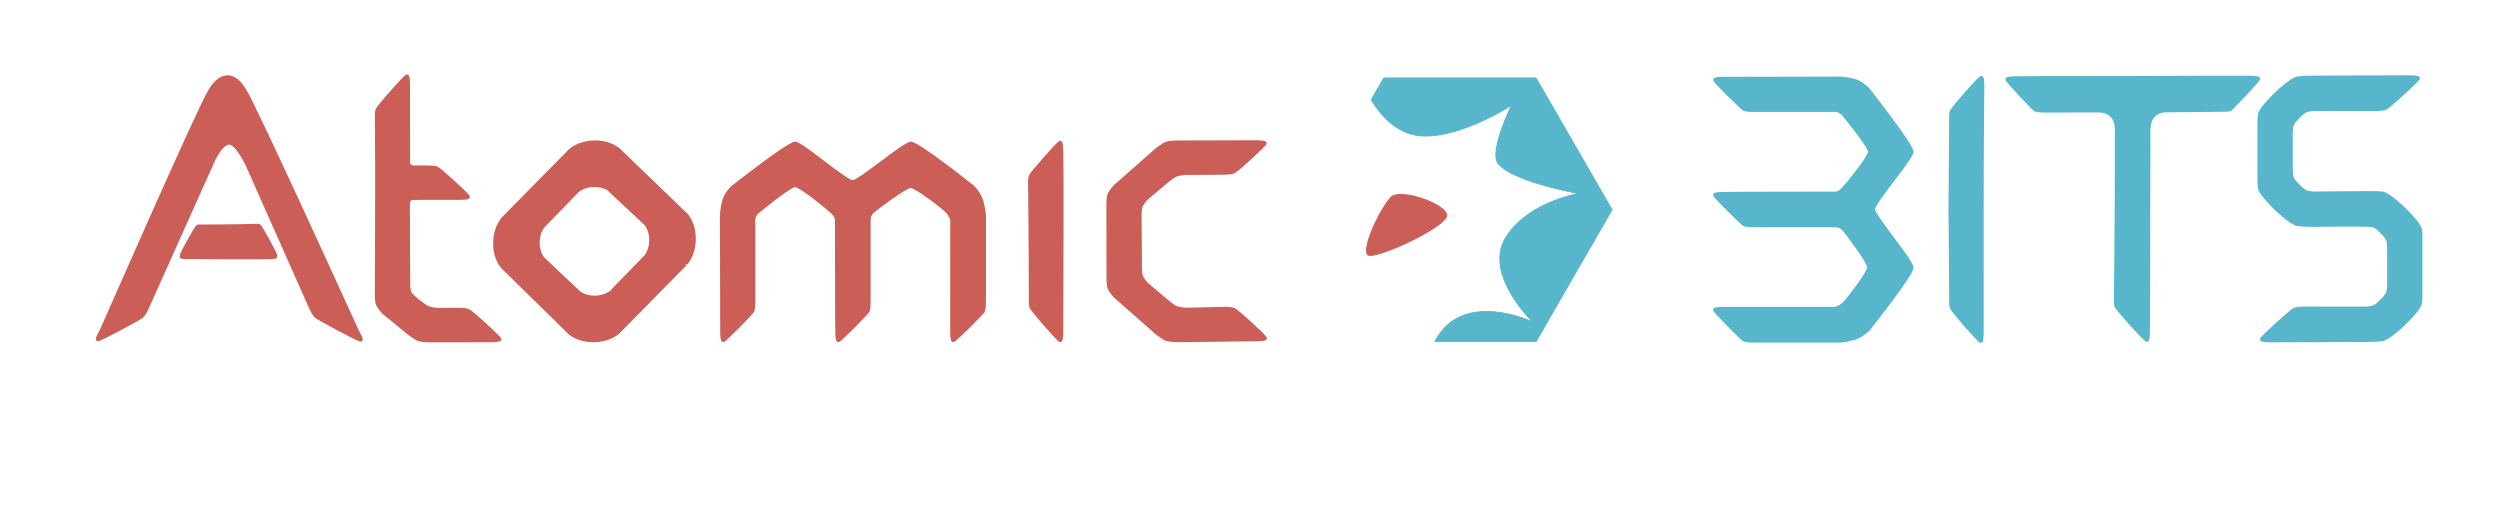
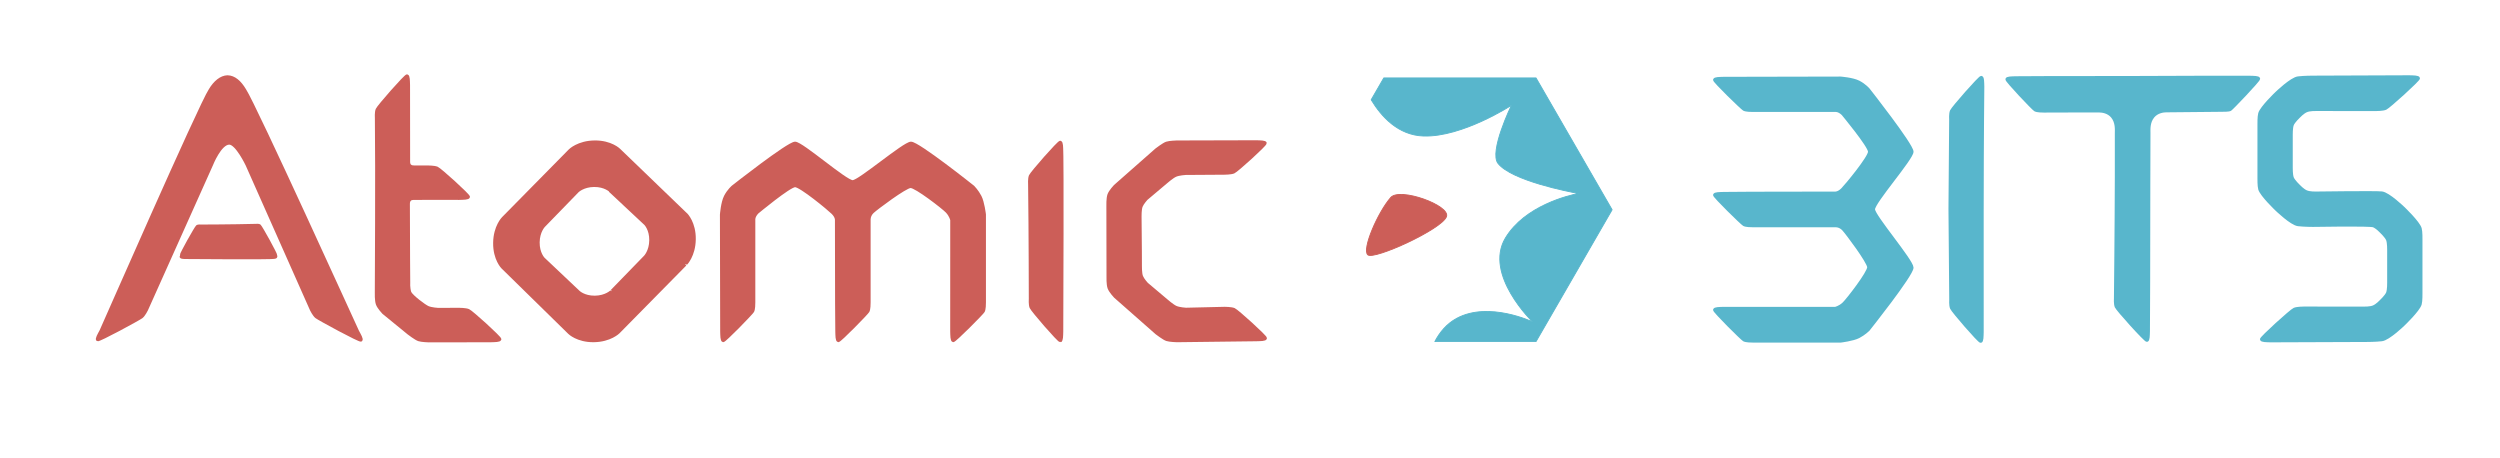
- <svg xmlns="http://www.w3.org/2000/svg" width="100%" height="100%" viewBox="0 0 2732 570" version="1.1" xml:space="preserve" style="fill-rule:evenodd;clip-rule:evenodd;">
+ <svg xmlns="http://www.w3.org/2000/svg" width="100%" height="100%" viewBox="0 0 2732 500" version="1.1" xml:space="preserve" style="fill-rule:evenodd;clip-rule:evenodd;">
  <g id="Final">
    <g>
      <path d="M2401.76,84.281C2416.86,84.248 2431.97,84.222 2447.07,84.236C2450.77,84.239 2454.48,84.214 2458.18,84.267C2462.98,84.404 2468.08,84.29 2468.43,86.005C2468.77,87.721 2438.94,118.865 2437.33,119.795C2435.72,120.725 2429.95,120.667 2427.74,120.672C2425.54,120.678 2415.6,120.699 2367.1,121.262C2363.86,121.299 2357.33,122.195 2353.02,127.33C2347.81,133.525 2348.55,141.8 2348.54,145.4C2348.47,165.026 2348.44,173.571 2348.4,193.642L2348.39,193.602C2348.44,275.64 2348,360.647 2347.96,361.903C2347.8,366.7 2347.89,371.784 2346.17,372.136C2344.45,372.488 2313.85,338.579 2312.45,335.207C2311.16,332.081 2311.61,325.643 2311.61,325.643C2311.61,325.643 2312.45,249.346 2312.57,193.72C2312.61,173.649 2312.56,165.104 2312.58,145.478C2312.59,141.878 2313.37,133.6 2308.18,127.428C2303.89,122.311 2297.37,121.444 2294.13,121.42C2245.64,121.379 2235.35,121.517 2233.72,121.533C2232.09,121.549 2226.14,121.497 2223.9,120.259C2221.66,119.021 2192.6,88.321 2192.95,86.604C2193.31,84.887 2198.4,84.979 2203.21,84.821C2204.47,84.78 2248.47,84.497 2330.69,84.544C2354.38,84.424 2378.07,84.341 2401.76,84.281Z" style="fill:rgb(88,182,204);fill-rule:nonzero;" />
      <path d="M2401.76,84.281C2416.86,84.248 2431.97,84.222 2447.07,84.236C2450.77,84.239 2454.48,84.214 2458.18,84.267C2462.98,84.404 2468.08,84.29 2468.43,86.005C2468.77,87.721 2438.94,118.865 2437.33,119.795C2435.72,120.725 2429.95,120.667 2427.74,120.672C2425.54,120.678 2415.6,120.699 2367.1,121.262C2363.86,121.299 2357.33,122.195 2353.02,127.33C2347.81,133.525 2348.55,141.8 2348.54,145.4C2348.47,165.026 2348.44,173.571 2348.4,193.642L2348.39,193.602C2348.44,275.64 2348,360.647 2347.96,361.903C2347.8,366.7 2347.89,371.784 2346.17,372.136C2344.45,372.488 2313.85,338.579 2312.45,335.207C2311.16,332.081 2311.61,325.643 2311.61,325.643C2311.61,325.643 2312.45,249.346 2312.57,193.72C2312.61,173.649 2312.56,165.104 2312.58,145.478C2312.59,141.878 2313.37,133.6 2308.18,127.428C2303.89,122.311 2297.37,121.444 2294.13,121.42C2245.64,121.379 2235.35,121.517 2233.72,121.533C2232.09,121.549 2226.14,121.497 2223.9,120.259C2221.66,119.021 2192.6,88.321 2192.95,86.604C2193.31,84.887 2198.4,84.979 2203.21,84.821C2204.47,84.78 2248.47,84.497 2330.69,84.544C2354.38,84.424 2378.07,84.341 2401.76,84.281Z" style="fill-opacity:0;fill-rule:nonzero;stroke:rgb(88,182,204);stroke-width:3px;" />
    </g>
    <g>
      <path d="M2164.5,373.197C2162.78,373.549 2133.85,340.098 2132.46,336.726C2131.17,333.6 2131.62,327.162 2131.62,327.162L2130.78,228.345L2131.54,130.809C2131.54,130.809 2131.09,124.37 2132.38,121.244C2133.78,117.873 2163.46,84.03 2165.18,84.382C2166.91,84.734 2166.81,89.818 2166.97,94.615C2167.01,95.871 2166.33,146.347 2166.29,228.385L2166.28,228.345C2166.33,310.383 2166.33,361.749 2166.29,363.004C2166.13,367.801 2166.22,372.885 2164.5,373.237" style="fill:rgb(88,182,204);fill-rule:nonzero;" />
      <path d="M2164.5,373.197C2162.78,373.549 2133.85,340.098 2132.46,336.726C2131.17,333.6 2131.62,327.162 2131.62,327.162L2130.78,228.345L2131.54,130.809C2131.54,130.809 2131.09,124.37 2132.38,121.244C2133.78,117.873 2163.46,84.03 2165.18,84.382C2166.91,84.734 2166.81,89.818 2166.97,94.615C2167.01,95.871 2166.33,146.347 2166.29,228.385L2166.28,228.345C2166.33,310.383 2166.33,361.749 2166.29,363.004C2166.13,367.801 2166.22,372.885 2164.5,373.237" style="fill-opacity:0;fill-rule:nonzero;stroke:rgb(88,182,204);stroke-width:3px;" />
    </g>
    <g transform="matrix(1,0,0,1,13,0)">
      <path d="M1369.66,156.551C1370.01,158.272 1338.62,186.726 1335.25,188.12C1332.12,189.413 1325.04,189.416 1325.04,189.416L1282.61,189.703C1282.61,189.703 1275.55,190.101 1271.75,191.74C1267.96,193.38 1261.03,199.488 1261.03,199.488L1239.84,217.351C1239.84,217.351 1235.51,222.081 1234.19,225.498C1232.88,228.914 1233.01,236.536 1233.01,236.536C1233.4,267.242 1233.4,290.95 1233.4,290.95C1233.4,290.95 1233.27,298.571 1234.58,301.988C1235.9,305.404 1240.24,310.135 1240.24,310.135L1261.42,327.998C1261.42,327.998 1268.35,334.106 1272.14,335.746C1275.94,337.385 1283,337.783 1283,337.783L1325.43,336.778C1325.43,336.778 1332.51,336.781 1335.64,338.074C1339.01,339.468 1370.4,367.922 1370.05,369.643C1369.69,371.363 1364.61,371.271 1359.81,371.43C1358.62,371.469 1273.04,372.484 1273.04,372.484C1273.04,372.484 1265.12,372.255 1261.91,371.186C1258.7,370.117 1250.8,364.059 1250.8,364.059L1205.54,324.196C1205.54,324.196 1200.29,318.677 1198.84,314.734C1197.4,310.792 1197.68,302.182 1197.68,302.182C1197.68,302.182 1197.66,267.242 1197.55,225.304C1197.55,225.304 1197.27,216.694 1198.71,212.751C1200.16,208.809 1205.41,203.29 1205.41,203.29L1250.67,163.427C1250.67,163.427 1258.57,157.368 1261.78,156.299C1264.99,155.23 1272.91,155.002 1272.91,155.002C1272.91,155.002 1358.49,154.725 1359.68,154.764C1364.48,154.923 1369.57,154.83 1369.92,156.551" style="fill:rgb(204,94,88);fill-rule:nonzero;" />
      <path d="M1369.66,156.551C1370.01,158.272 1338.62,186.726 1335.25,188.12C1332.12,189.413 1325.04,189.416 1325.04,189.416L1282.61,189.703C1282.61,189.703 1275.55,190.101 1271.75,191.74C1267.96,193.38 1261.03,199.488 1261.03,199.488L1239.84,217.351C1239.84,217.351 1235.51,222.081 1234.19,225.498C1232.88,228.914 1233.01,236.536 1233.01,236.536C1233.4,267.242 1233.4,290.95 1233.4,290.95C1233.4,290.95 1233.27,298.571 1234.58,301.988C1235.9,305.404 1240.24,310.135 1240.24,310.135L1261.42,327.998C1261.42,327.998 1268.35,334.106 1272.14,335.746C1275.94,337.385 1283,337.783 1283,337.783L1325.43,336.778C1325.43,336.778 1332.51,336.781 1335.64,338.074C1339.01,339.468 1370.4,367.922 1370.05,369.643C1369.69,371.363 1364.61,371.271 1359.81,371.43C1358.62,371.469 1273.04,372.484 1273.04,372.484C1273.04,372.484 1265.12,372.255 1261.91,371.186C1258.7,370.117 1250.8,364.059 1250.8,364.059L1205.54,324.196C1205.54,324.196 1200.29,318.677 1198.84,314.734C1197.4,310.792 1197.68,302.182 1197.68,302.182C1197.68,302.182 1197.66,267.242 1197.55,225.304C1197.55,225.304 1197.27,216.694 1198.71,212.751C1200.16,208.809 1205.41,203.29 1205.41,203.29L1250.67,163.427C1250.67,163.427 1258.57,157.368 1261.78,156.299C1264.99,155.23 1272.91,155.002 1272.91,155.002C1272.91,155.002 1358.49,154.725 1359.68,154.764C1364.48,154.923 1369.57,154.83 1369.92,156.551" style="fill-opacity:0;fill-rule:nonzero;stroke:rgb(204,94,88);stroke-width:3px;" />
    </g>
    <g transform="matrix(1,0,0,1,13,0)">
      <path d="M1145.65,372.485C1147.37,372.133 1147.28,367.048 1147.44,362.252C1148.17,179.71 1147.48,166.79 1147.43,165.534C1147.28,160.737 1147.37,155.653 1145.65,155.301C1143.93,154.949 1114.24,188.791 1112.84,192.163C1111.55,195.289 1112.01,201.727 1112.01,201.727C1112.7,255.472 1112.77,326.409 1112.77,326.409C1112.77,326.409 1112.32,332.847 1113.61,335.973C1115.01,339.345 1143.94,372.796 1145.66,372.444L1145.65,372.404" style="fill:rgb(204,94,88);fill-rule:nonzero;" />
      <path d="M1145.65,372.485C1147.37,372.133 1147.28,367.048 1147.44,362.252C1148.17,179.71 1147.48,166.79 1147.43,165.534C1147.28,160.737 1147.37,155.653 1145.65,155.301C1143.93,154.949 1114.24,188.791 1112.84,192.163C1111.55,195.289 1112.01,201.727 1112.01,201.727C1112.7,255.472 1112.77,326.409 1112.77,326.409C1112.77,326.409 1112.32,332.847 1113.61,335.973C1115.01,339.345 1143.94,372.796 1145.66,372.444L1145.65,372.404" style="fill-opacity:0;fill-rule:nonzero;stroke:rgb(204,94,88);stroke-width:3px;" />
    </g>
    <g transform="matrix(6.12323e-17,1,-0.485644,2.97371e-17,377.843,-865.89)">
      <path d="M1145.65,372.485C1147.37,372.133 1147.28,367.048 1147.44,362.252C1148.17,179.71 1147.48,166.79 1147.43,165.534C1147.28,160.737 1147.37,155.653 1145.65,155.301C1143.93,154.949 1114.24,188.791 1112.84,192.163C1111.55,195.289 1112.01,201.727 1112.01,201.727C1112.7,255.472 1112.77,326.409 1112.77,326.409C1112.77,326.409 1112.32,332.847 1113.61,335.973C1115.01,339.345 1143.94,372.796 1145.66,372.444L1145.65,372.404" style="fill:rgb(204,94,88);fill-rule:nonzero;" />
      <path d="M1145.65,372.485C1147.37,372.133 1147.28,367.048 1147.44,362.252C1148.17,179.71 1147.48,166.79 1147.43,165.534C1147.28,160.737 1147.37,155.653 1145.65,155.301C1143.93,154.949 1114.24,188.791 1112.84,192.163C1111.55,195.289 1112.01,201.727 1112.01,201.727C1112.7,255.472 1112.77,326.409 1112.77,326.409C1112.77,326.409 1112.32,332.847 1113.61,335.973C1115.01,339.345 1143.94,372.796 1145.66,372.444L1145.65,372.404" style="fill-opacity:0;fill-rule:nonzero;stroke:rgb(204,94,88);stroke-width:3px;" />
    </g>
    <g transform="matrix(1,0,0,1,13,0)">
      <path d="M735.942,289.064L662.912,363.175C662.913,363.176 653.837,372.253 635.894,372.462C617.951,372.671 609.084,363.805 609.084,363.805L536.056,292.211C536.057,292.212 527.19,283.345 527.399,265.402C527.608,247.459 536.684,238.383 536.684,238.383L609.711,164.272C609.712,164.272 618.788,155.197 636.731,154.988C654.674,154.779 663.54,163.646 663.54,163.646L737.197,234.608C737.197,234.609 746.064,243.475 745.855,261.418C745.646,279.361 736.57,288.437 736.57,288.437M636.173,202.834C624.211,202.974 618.161,209.024 618.16,209.024L581.436,246.832C581.436,246.832 575.385,252.882 575.246,264.844C575.106,276.806 581.018,282.717 581.017,282.717L619.206,318.841C619.206,318.842 625.117,324.753 637.079,324.613C649.041,324.474 655.092,318.423 655.091,318.423L691.816,280.616C691.816,280.616 697.867,274.565 698.006,262.603C698.146,250.641 692.235,244.73 692.234,244.73L654.046,209.024L654.046,208.606C654.046,208.606 648.135,202.695 636.173,202.834Z" style="fill:rgb(204,94,88);fill-rule:nonzero;" />
      <path d="M735.942,289.064L662.912,363.175C662.913,363.176 653.837,372.253 635.894,372.462C617.951,372.671 609.084,363.805 609.084,363.805L536.056,292.211C536.057,292.212 527.19,283.345 527.399,265.402C527.608,247.459 536.684,238.383 536.684,238.383L609.711,164.272C609.712,164.272 618.788,155.197 636.731,154.988C654.674,154.779 663.54,163.646 663.54,163.646L737.197,234.608C737.197,234.609 746.064,243.475 745.855,261.418C745.646,279.361 736.57,288.437 736.57,288.437M636.173,202.834C624.211,202.974 618.161,209.024 618.16,209.024L581.436,246.832C581.436,246.832 575.385,252.882 575.246,264.844C575.106,276.806 581.018,282.717 581.017,282.717L619.206,318.841C619.206,318.842 625.117,324.753 637.079,324.613C649.041,324.474 655.092,318.423 655.091,318.423L691.816,280.616C691.816,280.616 697.867,274.565 698.006,262.603C698.146,250.641 692.235,244.73 692.234,244.73L654.046,209.024L654.046,208.606C654.046,208.606 648.135,202.695 636.173,202.834Z" style="fill-opacity:0;fill-rule:nonzero;stroke:rgb(204,94,88);stroke-width:3px;" />
    </g>
    <g transform="matrix(1,0,0,1,19,0)">
      <path d="M229.518,83.757C236.984,83.879 243.189,89.376 248.512,98.255C259.255,114.184 370.824,360.064 371.897,362.062C374.171,366.296 376.799,370.651 375.545,371.846C374.292,373.042 329.565,348.669 326.715,346.472C324.072,344.435 321.221,338.625 321.221,338.625L250.803,180.08C250.803,180.08 239.572,156.556 231.545,156.556C221.572,156.556 212.287,180.08 212.287,180.08L141.221,338.625C141.221,338.625 138.369,344.435 135.726,346.472C132.876,348.669 88.799,372.638 87.545,371.442C86.292,370.246 88.919,365.892 91.193,361.657C92.266,359.659 199.78,114.184 210.523,98.255C215.846,89.376 222.524,84.031 229.518,83.757Z" style="fill:rgb(204,94,88);fill-rule:nonzero;" />
      <path d="M229.518,83.757C236.984,83.879 243.189,89.376 248.512,98.255C259.255,114.184 370.824,360.064 371.897,362.062C374.171,366.296 376.799,370.651 375.545,371.846C374.292,373.042 329.565,348.669 326.715,346.472C324.072,344.435 321.221,338.625 321.221,338.625L250.803,180.08C250.803,180.08 239.572,156.556 231.545,156.556C221.572,156.556 212.287,180.08 212.287,180.08L141.221,338.625C141.221,338.625 138.369,344.435 135.726,346.472C132.876,348.669 88.799,372.638 87.545,371.442C86.292,370.246 88.919,365.892 91.193,361.657C92.266,359.659 199.78,114.184 210.523,98.255C215.846,89.376 222.524,84.031 229.518,83.757Z" style="fill-opacity:0;fill-rule:nonzero;stroke:rgb(204,94,88);stroke-width:3px;" />
    </g>
    <g>
      <path d="M2011.26,85.167C2011.26,85.167 1885.04,85.403 1883.78,85.444C1878.97,85.602 1873.88,85.51 1873.53,87.227C1873.17,88.944 1903.46,118.339 1905.7,119.577C1907.94,120.815 1913.89,120.866 1915.52,120.85C1917.15,120.835 2005.52,120.85 2005.52,120.85C2005.52,120.85 2009.14,120.246 2013.69,124.56C2013.69,124.56 2042.86,159.668 2042.86,165.795C2042.86,171.922 2017.54,202.57 2013.23,206.885C2008.91,211.199 2005.52,210.85 2005.52,210.85C1923.29,210.804 1885.04,211.208 1883.78,211.249C1878.97,211.408 1873.88,211.316 1873.53,213.032C1873.17,214.749 1903.46,244.339 1905.7,245.577C1907.94,246.815 1913.89,246.866 1915.52,246.85C1917.15,246.835 1957.04,246.809 2005.52,246.85C2005.52,246.85 2010.34,246.4 2014.32,250.649C2018.29,254.898 2041.73,286.289 2041.96,291.962C2042.18,297.635 2019.08,327.544 2014.64,331.722C2010.21,335.9 2005.52,336.85 2005.52,336.85C1923.29,336.804 1885.04,336.777 1883.78,336.819C1878.97,336.977 1873.88,336.885 1873.53,338.601C1873.17,340.318 1903.46,370.363 1905.7,371.601C1907.94,372.839 1913.89,372.891 1915.52,372.875C1917.15,372.859 1963.04,372.833 2011.52,372.875C2011.52,372.875 2024.97,371.279 2031.13,368.087C2037.28,364.895 2041.73,360.492 2041.73,360.492C2041.73,360.492 2089.84,300.132 2089.61,292.416C2089.38,284.701 2047.87,236.311 2047.52,228.85C2047.17,221.39 2089.61,173.283 2089.61,165.795C2089.61,158.306 2041.93,97.749 2041.93,97.749C2041.93,97.749 2037.92,92.979 2031.25,89.545C2024.57,86.111 2011.26,85.167 2011.26,85.167Z" style="fill:rgb(88,182,204);fill-rule:nonzero;" />
      <path d="M2011.26,85.167C2011.26,85.167 1885.04,85.403 1883.78,85.444C1878.97,85.602 1873.88,85.51 1873.53,87.227C1873.17,88.944 1903.46,118.339 1905.7,119.577C1907.94,120.815 1913.89,120.866 1915.52,120.85C1917.15,120.835 2005.52,120.85 2005.52,120.85C2005.52,120.85 2009.14,120.246 2013.69,124.56C2013.69,124.56 2042.86,159.668 2042.86,165.795C2042.86,171.922 2017.54,202.57 2013.23,206.885C2008.91,211.199 2005.52,210.85 2005.52,210.85C1923.29,210.804 1885.04,211.208 1883.78,211.249C1878.97,211.408 1873.88,211.316 1873.53,213.032C1873.17,214.749 1903.46,244.339 1905.7,245.577C1907.94,246.815 1913.89,246.866 1915.52,246.85C1917.15,246.835 1957.04,246.809 2005.52,246.85C2005.52,246.85 2010.34,246.4 2014.32,250.649C2018.29,254.898 2041.73,286.289 2041.96,291.962C2042.18,297.635 2019.08,327.544 2014.64,331.722C2010.21,335.9 2005.52,336.85 2005.52,336.85C1923.29,336.804 1885.04,336.777 1883.78,336.819C1878.97,336.977 1873.88,336.885 1873.53,338.601C1873.17,340.318 1903.46,370.363 1905.7,371.601C1907.94,372.839 1913.89,372.891 1915.52,372.875C1917.15,372.859 1963.04,372.833 2011.52,372.875C2011.52,372.875 2024.97,371.279 2031.13,368.087C2037.28,364.895 2041.73,360.492 2041.73,360.492C2041.73,360.492 2089.84,300.132 2089.61,292.416C2089.38,284.701 2047.87,236.311 2047.52,228.85C2047.17,221.39 2089.61,173.283 2089.61,165.795C2089.61,158.306 2041.93,97.749 2041.93,97.749C2041.93,97.749 2037.92,92.979 2031.25,89.545C2024.57,86.111 2011.26,85.167 2011.26,85.167Z" style="fill-opacity:0;fill-rule:nonzero;stroke:rgb(88,182,204);stroke-width:3px;" />
    </g>
    <g>
      <path d="M2527.64,246.475C2527.64,246.475 2518.15,246.475 2511.34,245.673C2503.94,244.8 2487.71,229.059 2487.71,229.059C2487.71,229.059 2471.14,213.294 2469.27,206.663C2468.29,203.209 2468.44,194.773 2468.44,194.773L2468.44,135.869C2468.44,135.869 2468.29,127.433 2469.27,123.979C2471.14,117.348 2487.71,101.583 2487.71,101.583C2487.71,101.583 2503.94,85.842 2511.34,84.969C2518.15,84.167 2527.64,84.167 2527.64,84.167C2527.64,84.167 2631.62,83.72 2632.82,83.759C2637.61,83.917 2642.7,83.825 2643.05,85.546C2643.4,87.267 2610.39,117.177 2607.02,118.571C2603.9,119.864 2596.82,119.867 2596.82,119.867L2530.82,119.829C2530.82,119.829 2524.16,119.595 2520.37,121.235C2516.57,122.874 2512.42,127.318 2512.42,127.318C2512.42,127.318 2506.52,132.887 2505.2,136.304C2503.89,139.721 2504.02,147.342 2504.02,147.342L2504.02,183.3C2504.02,183.3 2503.89,190.921 2505.2,194.338C2506.52,197.754 2512.42,203.324 2512.42,203.324C2512.42,203.324 2516.57,207.767 2520.37,209.407C2524.16,211.046 2530.82,210.813 2530.82,210.813C2530.82,210.813 2596.06,209.896 2602.86,210.698C2610.27,211.571 2626.5,227.312 2626.5,227.312C2626.5,227.312 2643.07,243.077 2644.94,249.708C2645.92,253.162 2645.77,261.598 2645.77,261.598L2645.77,320.502C2645.77,320.502 2645.92,328.938 2644.94,332.392C2643.07,339.023 2626.5,354.788 2626.5,354.788C2626.5,354.788 2610.27,370.529 2602.86,371.402C2596.06,372.204 2586.56,372.204 2586.56,372.204C2586.56,372.204 2482.59,372.651 2481.39,372.612C2476.6,372.453 2471.51,372.546 2471.16,370.825C2470.81,369.104 2503.81,339.194 2507.18,337.8C2510.31,336.507 2517.39,336.504 2517.39,336.504L2583.39,336.542C2583.39,336.542 2590.05,336.776 2593.84,335.136C2597.64,333.497 2601.78,329.053 2601.78,329.053C2601.78,329.053 2607.69,323.483 2609.01,320.067C2610.32,316.65 2610.19,309.029 2610.19,309.029L2610.19,273.071C2610.19,273.071 2610.32,265.45 2609.01,262.033C2607.69,258.617 2601.78,253.047 2601.78,253.047C2601.78,253.047 2597.64,248.604 2593.84,246.964C2590.05,245.324 2527.64,246.475 2527.64,246.475" style="fill:rgb(88,182,204);fill-rule:nonzero;" />
      <path d="M2527.64,246.475C2527.64,246.475 2518.15,246.475 2511.34,245.673C2503.94,244.8 2487.71,229.059 2487.71,229.059C2487.71,229.059 2471.14,213.294 2469.27,206.663C2468.29,203.209 2468.44,194.773 2468.44,194.773L2468.44,135.869C2468.44,135.869 2468.29,127.433 2469.27,123.979C2471.14,117.348 2487.71,101.583 2487.71,101.583C2487.71,101.583 2503.94,85.842 2511.34,84.969C2518.15,84.167 2527.64,84.167 2527.64,84.167C2527.64,84.167 2631.62,83.72 2632.82,83.759C2637.61,83.917 2642.7,83.825 2643.05,85.546C2643.4,87.267 2610.39,117.177 2607.02,118.571C2603.9,119.864 2596.82,119.867 2596.82,119.867L2530.82,119.829C2530.82,119.829 2524.16,119.595 2520.37,121.235C2516.57,122.874 2512.42,127.318 2512.42,127.318C2512.42,127.318 2506.52,132.887 2505.2,136.304C2503.89,139.721 2504.02,147.342 2504.02,147.342L2504.02,183.3C2504.02,183.3 2503.89,190.921 2505.2,194.338C2506.52,197.754 2512.42,203.324 2512.42,203.324C2512.42,203.324 2516.57,207.767 2520.37,209.407C2524.16,211.046 2530.82,210.813 2530.82,210.813C2530.82,210.813 2596.06,209.896 2602.86,210.698C2610.27,211.571 2626.5,227.312 2626.5,227.312C2626.5,227.312 2643.07,243.077 2644.94,249.708C2645.92,253.162 2645.77,261.598 2645.77,261.598L2645.77,320.502C2645.77,320.502 2645.92,328.938 2644.94,332.392C2643.07,339.023 2626.5,354.788 2626.5,354.788C2626.5,354.788 2610.27,370.529 2602.86,371.402C2596.06,372.204 2586.56,372.204 2586.56,372.204C2586.56,372.204 2482.59,372.651 2481.39,372.612C2476.6,372.453 2471.51,372.546 2471.16,370.825C2470.81,369.104 2503.81,339.194 2507.18,337.8C2510.31,336.507 2517.39,336.504 2517.39,336.504L2583.39,336.542C2583.39,336.542 2590.05,336.776 2593.84,335.136C2597.64,333.497 2601.78,329.053 2601.78,329.053C2601.78,329.053 2607.69,323.483 2609.01,320.067C2610.32,316.65 2610.19,309.029 2610.19,309.029L2610.19,273.071C2610.19,273.071 2610.32,265.45 2609.01,262.033C2607.69,258.617 2601.78,253.047 2601.78,253.047C2601.78,253.047 2597.64,248.604 2593.84,246.964C2590.05,245.324 2527.64,246.475 2527.64,246.475" style="fill-opacity:0;fill-rule:nonzero;stroke:rgb(88,182,204);stroke-width:3px;" />
    </g>
    <g transform="matrix(1,0,0,1,13,0)">
      <path d="M775.233,234.662C775.233,234.662 775.469,360.885 775.51,362.144C775.668,366.952 775.576,372.048 777.293,372.401C779.01,372.754 808.405,342.469 809.643,340.226C810.881,337.983 810.933,332.037 810.917,330.404C810.901,328.771 810.917,240.404 810.917,240.404C810.917,240.404 810.312,236.781 814.626,232.233C814.626,232.233 849.734,203.062 855.861,203.062C861.988,203.062 892.636,228.385 896.951,232.699C901.265,237.014 900.917,240.404 900.917,240.404C900.87,322.632 901.274,360.886 901.316,362.144C901.474,366.952 901.382,372.048 903.099,372.401C904.816,372.754 934.405,342.469 935.643,340.226C936.881,337.983 936.933,332.037 936.917,330.404C936.901,328.771 936.875,288.89 936.917,240.404C936.917,240.404 936.466,235.583 940.715,231.608C944.964,227.634 976.356,204.197 982.029,203.97C987.702,203.743 1017.61,226.846 1021.79,231.283C1025.97,235.72 1026.92,240.404 1026.92,240.404C1026.87,322.632 1026.84,360.886 1026.88,362.144C1027.04,366.952 1026.95,372.048 1028.67,372.401C1030.38,372.754 1060.43,342.469 1061.67,340.226C1062.9,337.983 1062.96,332.037 1062.94,330.404C1062.92,328.771 1062.9,282.89 1062.94,234.404C1062.94,234.404 1061.35,220.956 1058.15,214.8C1054.96,208.643 1050.56,204.197 1050.56,204.197C1050.56,204.197 990.198,156.09 982.483,156.317C974.767,156.544 926.377,198.057 918.917,198.404C911.456,198.751 863.349,156.317 855.861,156.317C848.373,156.317 787.815,203.997 787.815,203.997C787.815,203.997 783.045,208.004 779.611,214.681C776.177,221.358 775.233,234.662 775.233,234.662Z" style="fill:rgb(204,94,88);fill-rule:nonzero;" />
      <path d="M775.233,234.662C775.233,234.662 775.469,360.885 775.51,362.144C775.668,366.952 775.576,372.048 777.293,372.401C779.01,372.754 808.405,342.469 809.643,340.226C810.881,337.983 810.933,332.037 810.917,330.404C810.901,328.771 810.917,240.404 810.917,240.404C810.917,240.404 810.312,236.781 814.626,232.233C814.626,232.233 849.734,203.062 855.861,203.062C861.988,203.062 892.636,228.385 896.951,232.699C901.265,237.014 900.917,240.404 900.917,240.404C900.87,322.632 901.274,360.886 901.316,362.144C901.474,366.952 901.382,372.048 903.099,372.401C904.816,372.754 934.405,342.469 935.643,340.226C936.881,337.983 936.933,332.037 936.917,330.404C936.901,328.771 936.875,288.89 936.917,240.404C936.917,240.404 936.466,235.583 940.715,231.608C944.964,227.634 976.356,204.197 982.029,203.97C987.702,203.743 1017.61,226.846 1021.79,231.283C1025.97,235.72 1026.92,240.404 1026.92,240.404C1026.87,322.632 1026.84,360.886 1026.88,362.144C1027.04,366.952 1026.95,372.048 1028.67,372.401C1030.38,372.754 1060.43,342.469 1061.67,340.226C1062.9,337.983 1062.96,332.037 1062.94,330.404C1062.92,328.771 1062.9,282.89 1062.94,234.404C1062.94,234.404 1061.35,220.956 1058.15,214.8C1054.96,208.643 1050.56,204.197 1050.56,204.197C1050.56,204.197 990.198,156.09 982.483,156.317C974.767,156.544 926.377,198.057 918.917,198.404C911.456,198.751 863.349,156.317 855.861,156.317C848.373,156.317 787.815,203.997 787.815,203.997C787.815,203.997 783.045,208.004 779.611,214.681C776.177,221.358 775.233,234.662 775.233,234.662Z" style="fill-opacity:0;fill-rule:nonzero;stroke:rgb(204,94,88);stroke-width:3px;" />
    </g>
    <g transform="matrix(1,0,0,1,19,0)">
      <path d="M427.683,175.468C427.649,131.512 427.616,93.506 427.598,92.98C427.44,88.183 427.532,83.099 425.811,82.747C424.09,82.395 394.401,116.237 393.007,119.609C391.714,122.735 392.169,129.173 392.169,129.173C392.861,182.918 392.091,319.809 392.091,319.809C392.091,319.809 391.807,328.42 393.252,332.362C394.698,336.304 399.954,341.823 399.954,341.823L427.364,364.216C427.364,364.216 435.267,370.274 438.473,371.343C441.679,372.412 449.602,372.64 449.602,372.64C449.602,372.64 515.967,372.559 517.16,372.52C521.956,372.361 527.041,372.453 527.393,370.733C527.745,369.012 496.357,340.558 492.985,339.164C489.859,337.871 482.778,337.868 482.778,337.868L459.564,337.94C459.564,337.94 452.499,337.542 448.707,335.902C444.915,334.263 431.073,323.884 428.995,319.615C427.349,314.458 427.812,308.577 427.812,308.577C427.812,308.577 427.489,270.731 427.43,223.117C427.428,221.081 427.682,219.594 428.899,218.378C430.065,217.211 430.899,216.994 434.727,216.962C449.568,216.837 481.938,216.988 482.856,216.957C487.653,216.799 492.737,216.891 493.089,215.17C493.441,213.449 462.053,184.996 458.682,183.601C455.556,182.308 448.475,182.305 448.475,182.305L436.11,182.305C431.704,182.305 430.679,182.364 428.98,180.826C427.302,179.308 427.683,175.468 427.683,175.468Z" style="fill:rgb(204,94,88);fill-rule:nonzero;" />
      <path d="M427.683,175.468C427.649,131.512 427.616,93.506 427.598,92.98C427.44,88.183 427.532,83.099 425.811,82.747C424.09,82.395 394.401,116.237 393.007,119.609C391.714,122.735 392.169,129.173 392.169,129.173C392.861,182.918 392.091,319.809 392.091,319.809C392.091,319.809 391.807,328.42 393.252,332.362C394.698,336.304 399.954,341.823 399.954,341.823L427.364,364.216C427.364,364.216 435.267,370.274 438.473,371.343C441.679,372.412 449.602,372.64 449.602,372.64C449.602,372.64 515.967,372.559 517.16,372.52C521.956,372.361 527.041,372.453 527.393,370.733C527.745,369.012 496.357,340.558 492.985,339.164C489.859,337.871 482.778,337.868 482.778,337.868L459.564,337.94C459.564,337.94 452.499,337.542 448.707,335.902C444.915,334.263 431.073,323.884 428.995,319.615C427.349,314.458 427.812,308.577 427.812,308.577C427.812,308.577 427.489,270.731 427.43,223.117C427.428,221.081 427.682,219.594 428.899,218.378C430.065,217.211 430.899,216.994 434.727,216.962C449.568,216.837 481.938,216.988 482.856,216.957C487.653,216.799 492.737,216.891 493.089,215.17C493.441,213.449 462.053,184.996 458.682,183.601C455.556,182.308 448.475,182.305 448.475,182.305L436.11,182.305C431.704,182.305 430.679,182.364 428.98,180.826C427.302,179.308 427.683,175.468 427.683,175.468Z" style="fill-opacity:0;fill-rule:nonzero;stroke:rgb(204,94,88);stroke-width:3px;" />
    </g>
  </g>
  <g id="Layer1">
    <g transform="matrix(0.849001,0,0,0.849001,226.263,18.992)">
      <path d="M1498.44,106.068L1514.68,77.945L1710.59,77.945L1808.55,247.612L1710.59,417.279L1580.37,417.279C1586.56,405.452 1595.58,394.347 1608.72,387.303C1650.04,365.156 1706.27,391.995 1706.27,391.995C1706.27,391.995 1643.18,331.046 1671.12,284.17C1696.12,242.221 1753.44,228.974 1765.21,226.654C1752.75,224.378 1679.41,210.168 1661.74,188.003C1649.81,173.05 1678.97,113.144 1678.97,113.144C1678.97,113.144 1615.86,154.295 1565.86,152.715C1533.36,151.689 1511.63,127.956 1498.44,106.068Z" style="fill:rgb(88,182,204);stroke:rgb(88,182,204);stroke-width:1.18px;stroke-linecap:round;stroke-linejoin:round;stroke-miterlimit:1.5;" />
    </g>
    <g transform="matrix(1,0,0,1,-0.521145,-32.6598)">
      <path d="M1581.24,269.386C1585.76,257.271 1530.21,237.132 1520.32,248.504C1506.13,264.816 1488.6,305.29 1495.28,311.133C1501.97,316.976 1576.09,283.198 1581.24,269.386Z" style="fill:rgb(204,94,88);stroke:rgb(204,94,88);stroke-width:1px;stroke-linecap:round;stroke-linejoin:round;stroke-miterlimit:1.5;" />
    </g>
  </g>
</svg>
